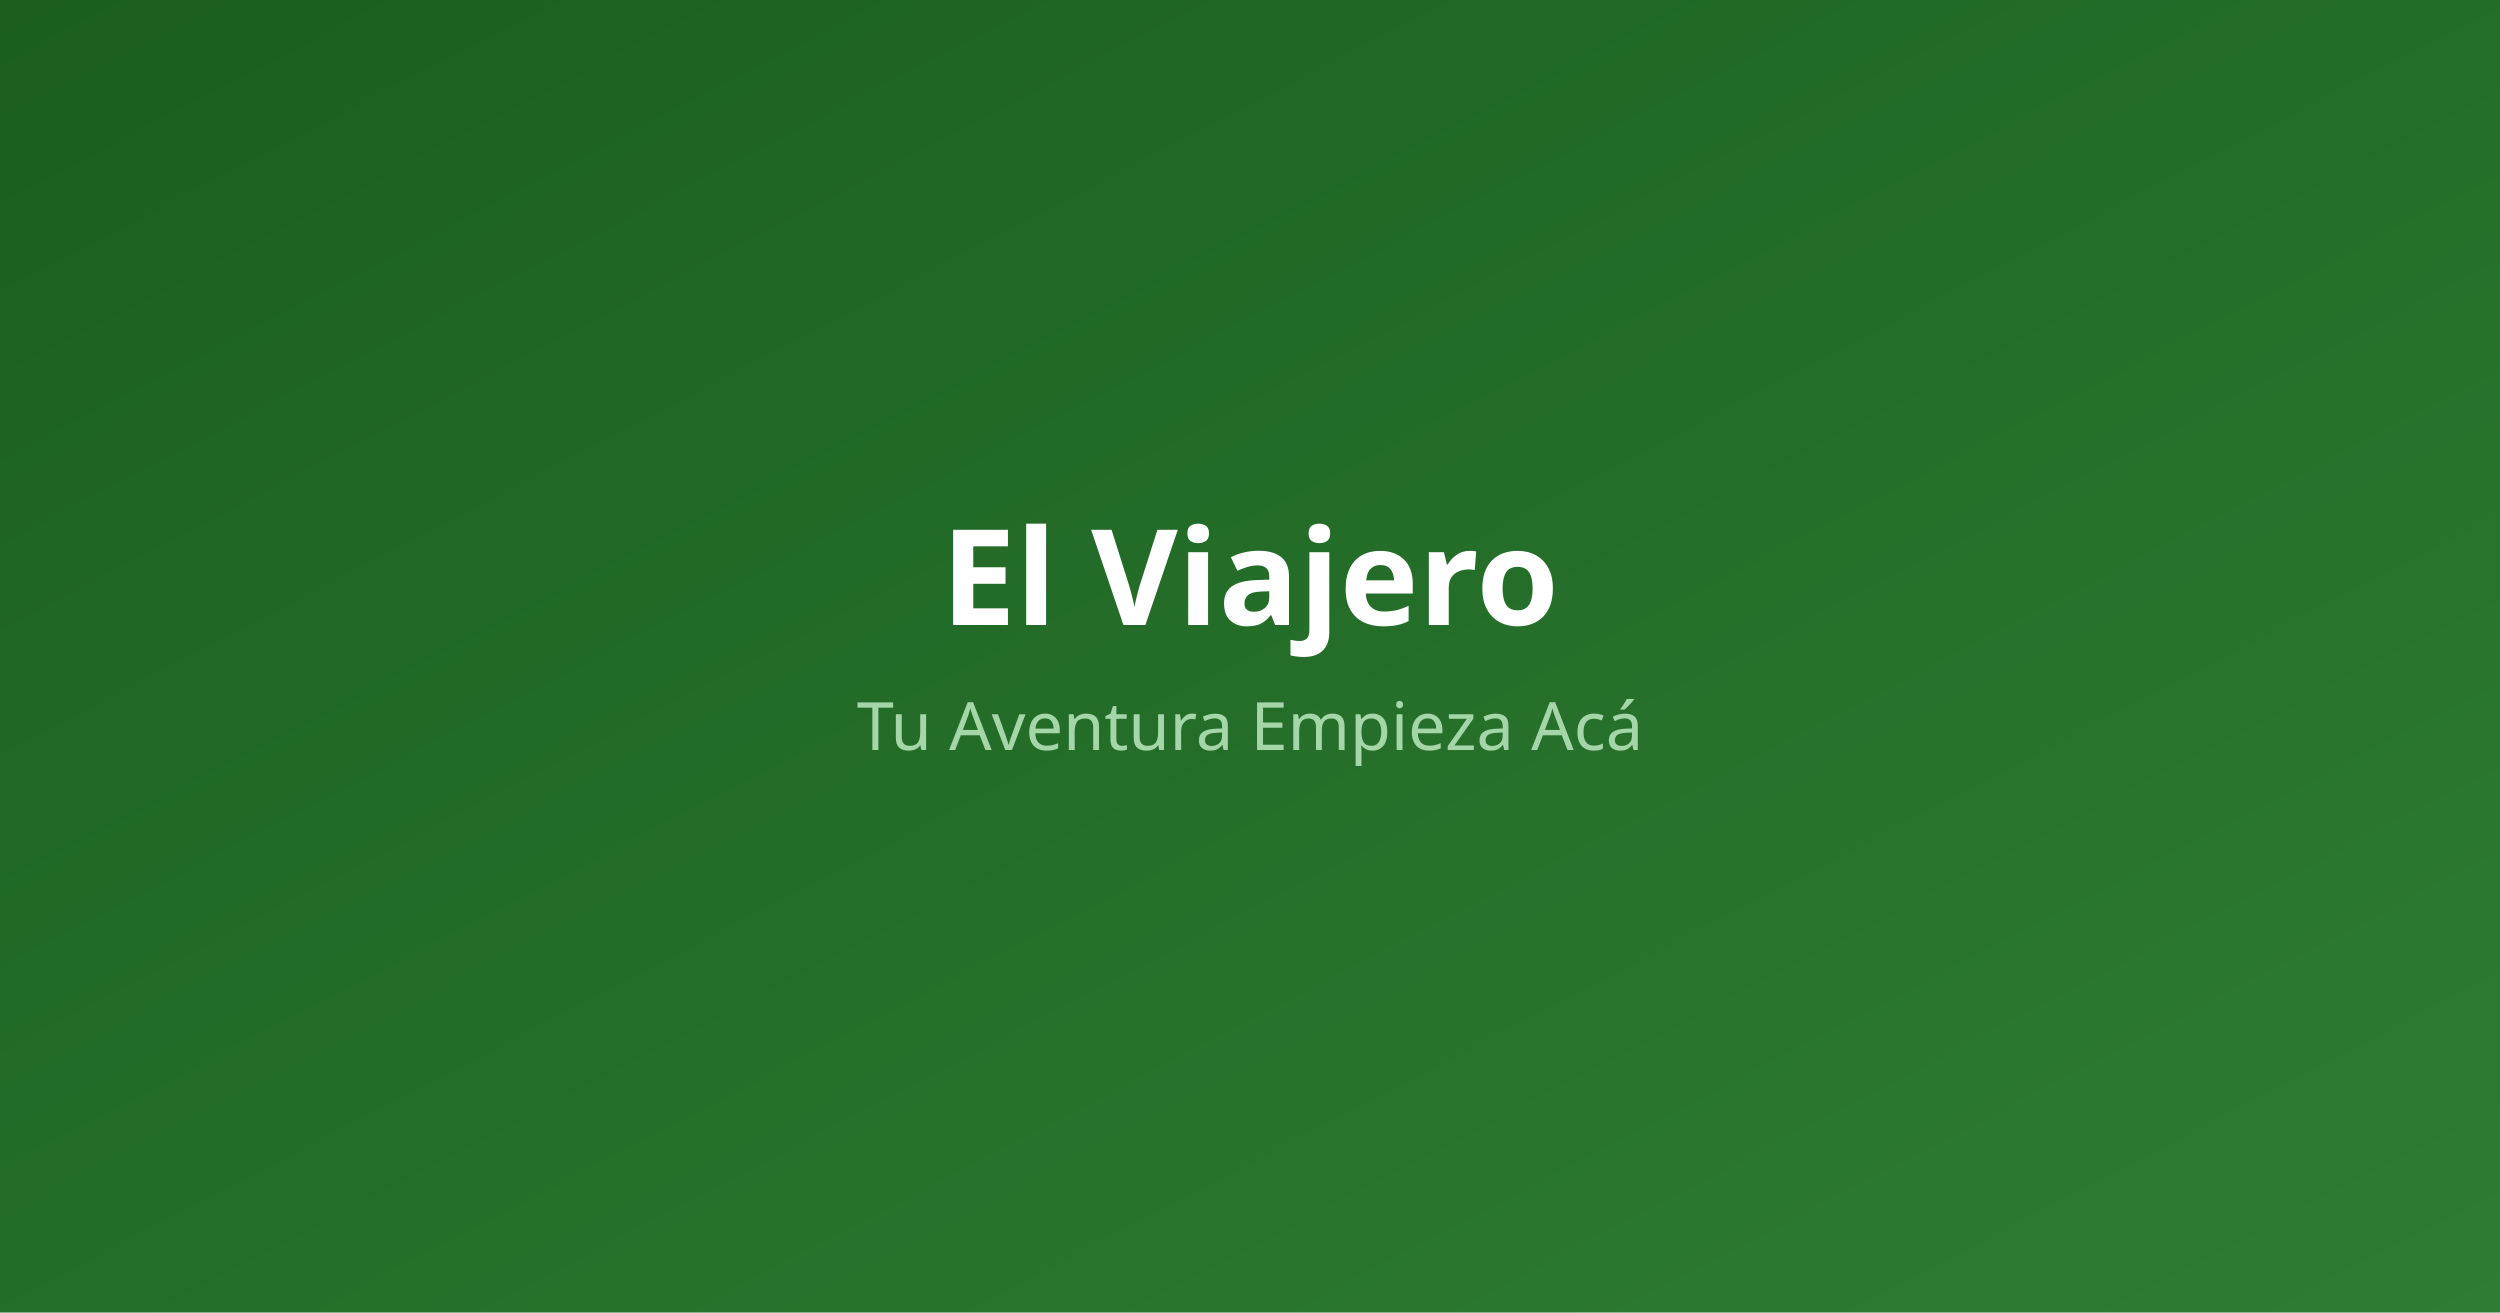
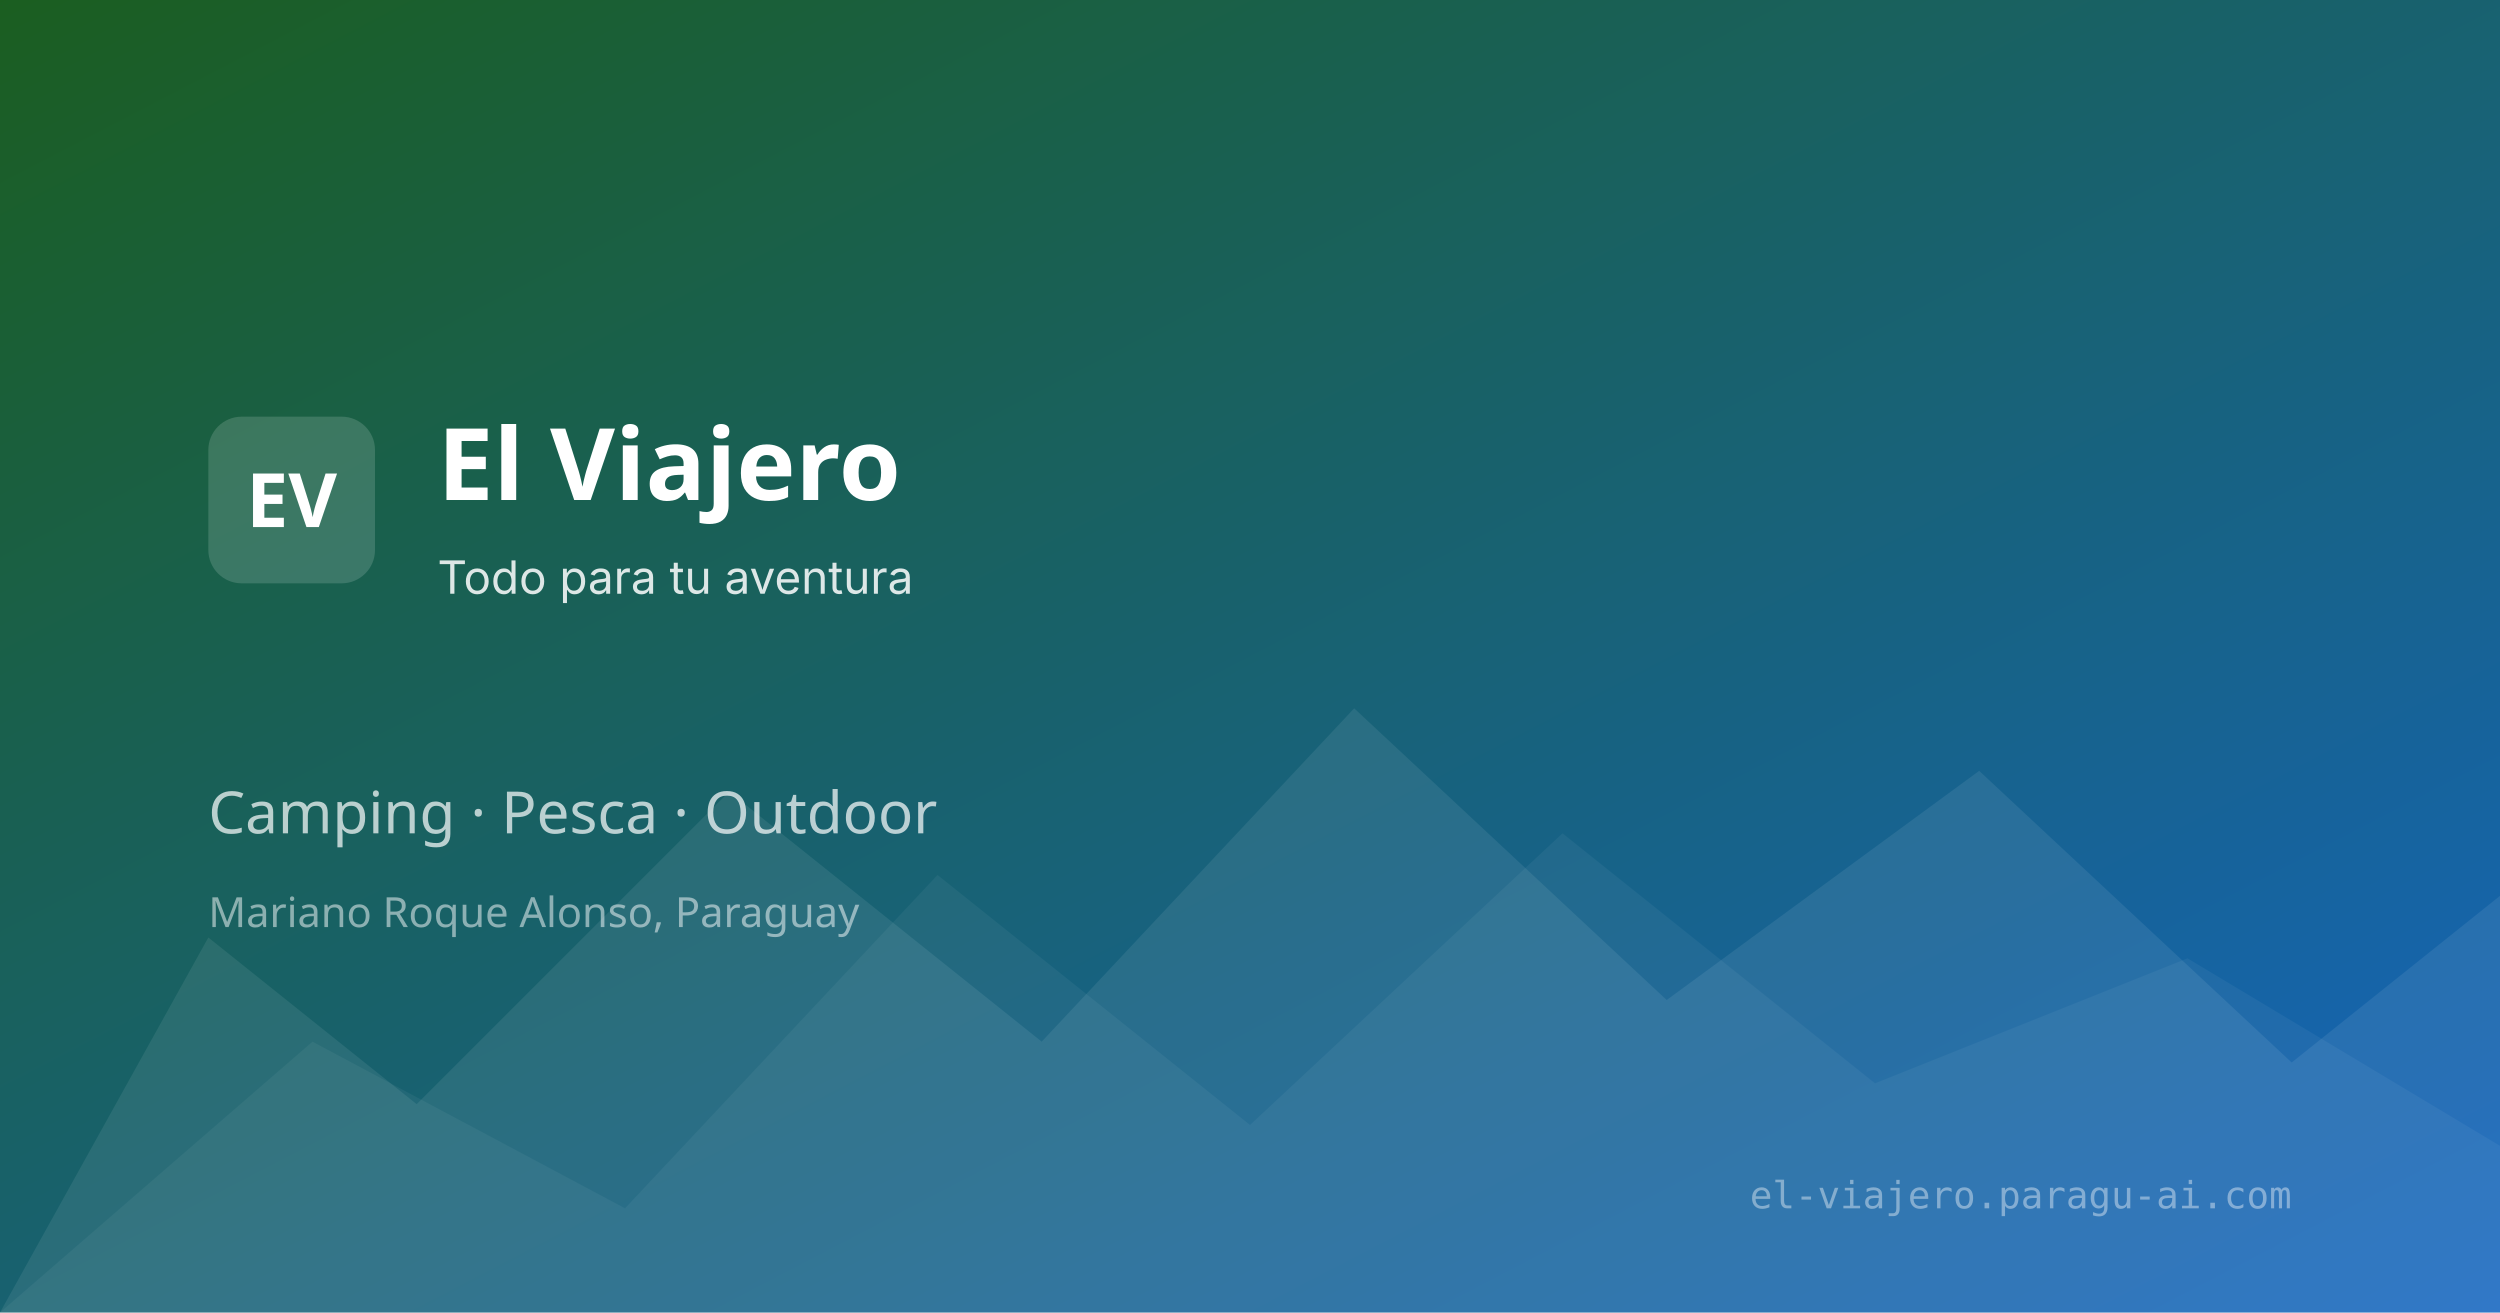
- <svg xmlns="http://www.w3.org/2000/svg" width="1200" height="630" viewBox="0 0 1200 630">
+ <svg xmlns="http://www.w3.org/2000/svg" viewBox="0 0 1200 630">
  <defs>
-     <linearGradient id="g" x1="0%" y1="0%" x2="100%" y2="100%">
+     <linearGradient id="og-bg" x1="0" y1="0" x2="1" y2="1">
      <stop offset="0%" stop-color="#1B5E20" />
-       <stop offset="100%" stop-color="#2E7D32" />
+       <stop offset="100%" stop-color="#1565C0" />
    </linearGradient>
  </defs>
-   <rect width="1200" height="630" fill="url(#g)" />
-   <text x="600" y="300" text-anchor="middle" fill="white" font-size="64" font-family="sans-serif" font-weight="bold">El Viajero</text>
-   <text x="600" y="360" text-anchor="middle" fill="#a5d6a7" font-size="32" font-family="sans-serif">Tu Aventura Empieza Acá</text>
+   <rect width="1200" height="630" fill="url(#og-bg)" />
+   <path d="M0 630 L100 450 L200 530 L350 380 L500 500 L650 340 L800 480 L950 370 L1100 510 L1200 430 L1200 630Z" fill="white" opacity="0.08" />
+   <path d="M0 630 L150 500 L300 580 L450 420 L600 540 L750 400 L900 520 L1050 460 L1200 550 L1200 630Z" fill="white" opacity="0.05" />
+   <rect x="100" y="200" width="80" height="80" rx="16" fill="white" opacity="0.15" />
+   <text x="140" y="253" font-family="sans-serif" font-size="36" fill="white" text-anchor="middle" font-weight="bold">EV</text>
+   <text x="210" y="240" font-family="'Poppins',sans-serif" font-size="48" fill="white" font-weight="bold">El Viajero</text>
+   <text x="210" y="285" font-family="'Inter',sans-serif" font-size="22" fill="white" opacity="0.85">Todo para tu aventura</text>
+   <text x="100" y="400" font-family="sans-serif" font-size="28" fill="white" opacity="0.7">Camping · Pesca · Outdoor</text>
+   <text x="100" y="445" font-family="sans-serif" font-size="20" fill="white" opacity="0.5">Mariano Roque Alonso, Paraguay</text>
+   <text x="1100" y="580" font-family="monospace" font-size="18" fill="white" opacity="0.4" text-anchor="end">el-viajero.paragu-ai.com</text>
</svg>
